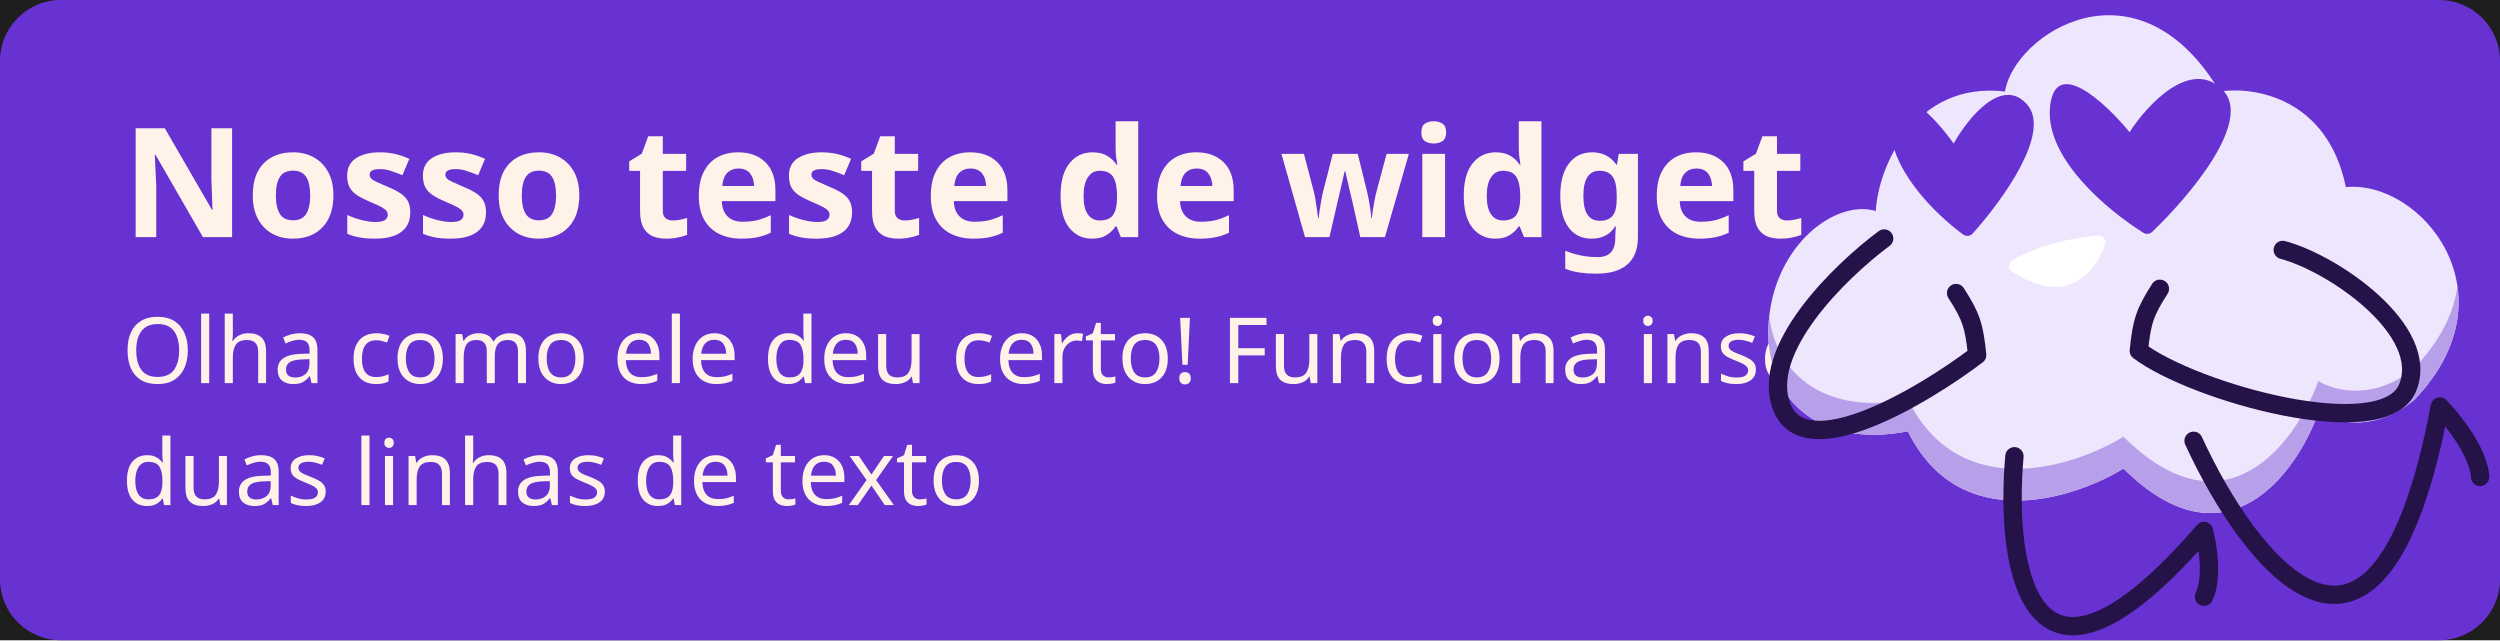
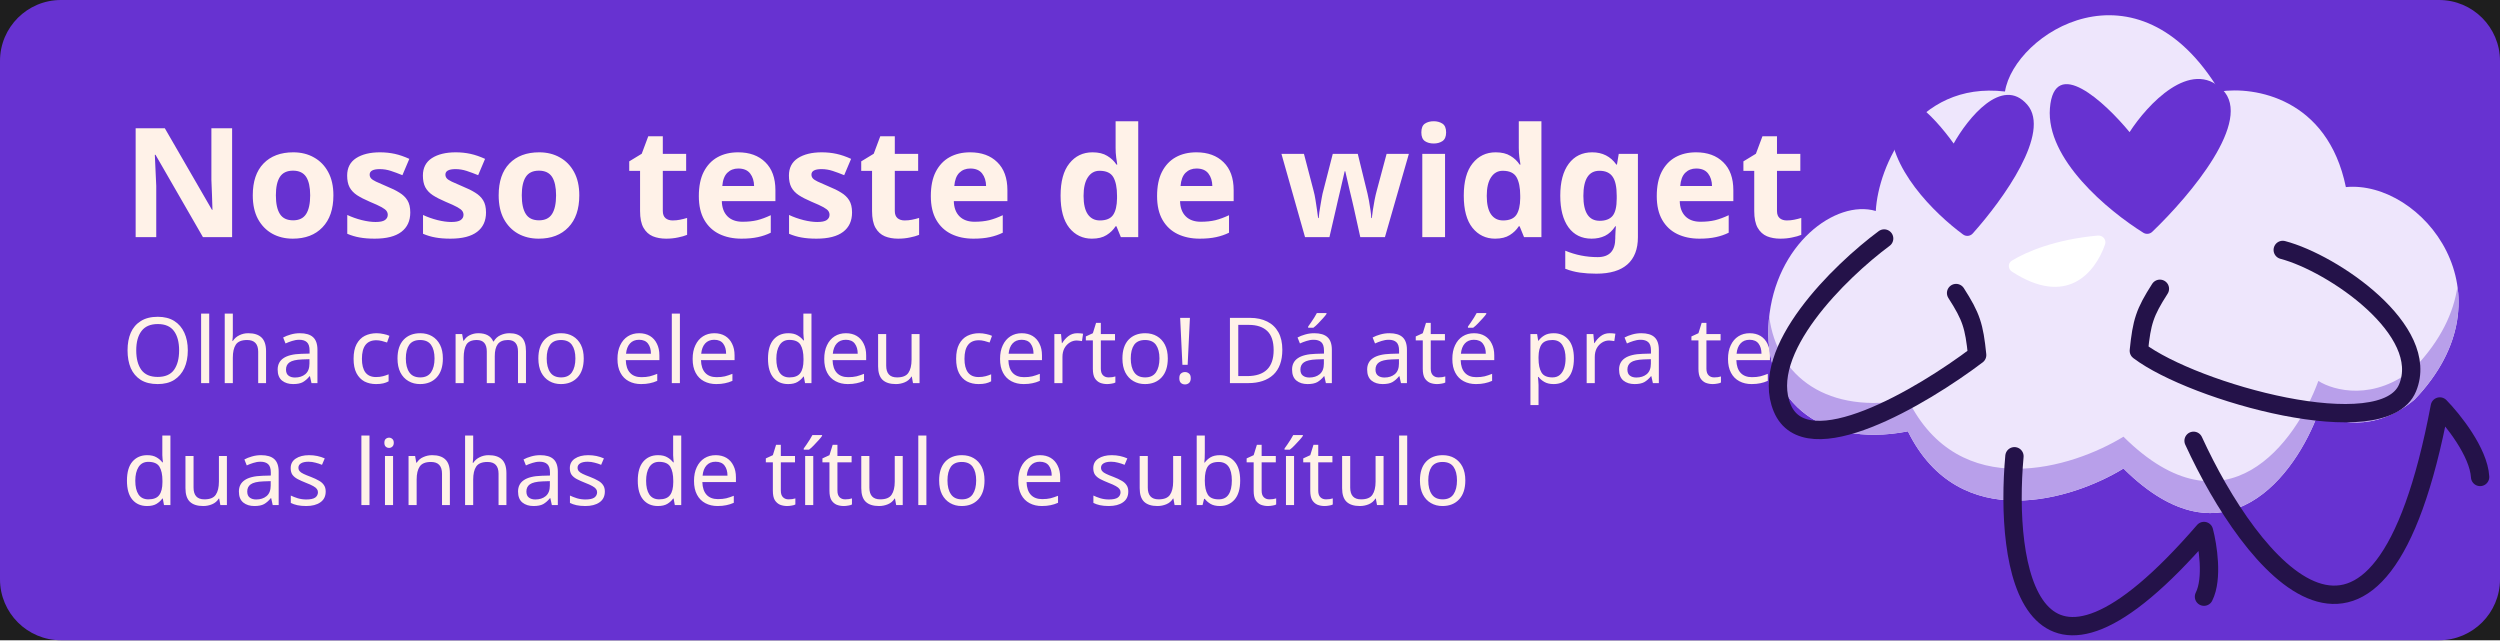
<svg xmlns="http://www.w3.org/2000/svg" width="328" height="84" viewBox="0 0 328 84" fill="none">
  <rect width="328" height="84" fill="#1E1E1E" />
  <g clip-path="url(#clip0_0_1)">
    <rect width="328" height="84" rx="8" fill="#6732D1" />
    <text fill="#FFF2E8" xml:space="preserve" style="white-space: pre" font-family="Source Sans Pro" font-size="20" font-weight="bold" letter-spacing="0em">
      <tspan x="16" y="31.11">Nosso teste de widget</tspan>
    </text>
    <text fill="#FFF2E8" xml:space="preserve" style="white-space: pre" font-family="Source Sans Pro" font-size="12" letter-spacing="0em">
-       <tspan x="16" y="50.266">Olha como ele deu certo! Funciona inserir </tspan>
-       <tspan x="16" y="66.266">duas linhas de texto</tspan>
+       <tspan x="16" y="50.266">Olha como ele deu certo! Dá até pra ter </tspan>
+       <tspan x="16" y="66.266">duas linhas de título e subtítulo</tspan>
    </text>
    <path d="M291.233 12.006C280.402 -6.107 264.258 4.443 263.055 12.006C251.261 10.613 246.406 21.875 246.105 27.681C240.838 26.129 232.912 32.045 232.067 42.063C231.223 52.081 238.384 58.901 250.317 56.593C257.056 70.248 271.978 65.534 278.597 61.47C292.075 74.846 301.261 62.166 304.169 54.155C306.175 55.432 311.51 56.872 316.805 52.413C330.027 38.58 317.692 23.601 307.779 24.546C305.373 12.842 295.745 11.309 291.233 12.006Z" fill="#EEE6FC" />
    <path fill-rule="evenodd" clip-rule="evenodd" d="M232.122 41.505C233.1 49.477 239.885 54.435 250.317 52.417C257.056 66.072 271.978 61.358 278.597 57.294C292.075 70.67 301.261 57.991 304.169 49.979C306.175 51.256 311.51 52.696 316.805 48.237C320.225 44.66 321.935 41.005 322.42 37.569C323.067 42.109 321.656 47.338 316.805 52.413C311.51 56.872 306.175 55.432 304.169 54.155C301.261 62.166 292.075 74.846 278.597 61.47C271.978 65.534 257.056 70.248 250.317 56.593C238.384 58.901 231.223 52.081 232.067 42.063C232.083 41.876 232.101 41.69 232.122 41.505Z" fill="#B89FEA" />
    <path d="M287.796 57.833C295.229 74.03 312.098 95.805 320.107 53.33C321.789 55.047 325.2 59.302 325.391 62.577" stroke="#241249" stroke-width="2.405" stroke-linecap="round" stroke-linejoin="round" />
    <path d="M264.295 59.86C262.997 74.223 266.153 96.291 289.162 69.666C289.661 71.548 290.36 75.907 289.162 78.284" stroke="#241249" stroke-width="2.405" stroke-linecap="round" stroke-linejoin="round" />
    <path d="M247.201 31.291C241.431 35.569 230.679 46.008 233.829 53.541C236.98 61.073 252.191 52.04 259.403 46.582C259.013 42.763 258.636 41.565 256.639 38.447" stroke="#241249" stroke-width="2.405" stroke-linecap="round" stroke-linejoin="round" />
    <path d="M299.494 32.791C306.112 34.533 319.016 43.372 315.865 50.904C312.715 58.437 287.826 51.481 280.615 46.023C281.004 42.204 281.382 41.006 283.379 37.888" stroke="#241249" stroke-width="2.405" stroke-linecap="round" stroke-linejoin="round" />
    <path d="M248.043 15.964C248.485 9.59 253.745 15.22 256.32 18.832C258.16 15.539 262.666 9.909 265.977 13.733C269.132 17.378 262.848 26.136 258.828 30.628C258.498 30.997 257.949 31.056 257.551 30.763C253.823 28.019 247.629 21.944 248.043 15.964Z" fill="#6732D1" />
    <path d="M268.949 14.201C269.506 7.234 276.147 13.388 279.399 17.336C281.721 13.736 287.41 7.582 291.59 11.762C295.623 15.795 287.443 25.556 282.378 30.41C282.058 30.716 281.578 30.77 281.203 30.535C276.528 27.615 268.416 20.855 268.949 14.201Z" fill="#6732D1" />
    <path d="M275.226 30.907C269.697 31.407 265.883 33.012 263.956 34.198C263.409 34.534 263.434 35.289 263.971 35.639C271.126 40.291 274.853 35.85 276.18 32.081C276.4 31.455 275.887 30.847 275.226 30.907Z" fill="white" />
  </g>
  <defs>
    <clipPath id="clip0_0_1">
      <rect width="328" height="84" rx="8" fill="white" />
    </clipPath>
  </defs>
</svg>
